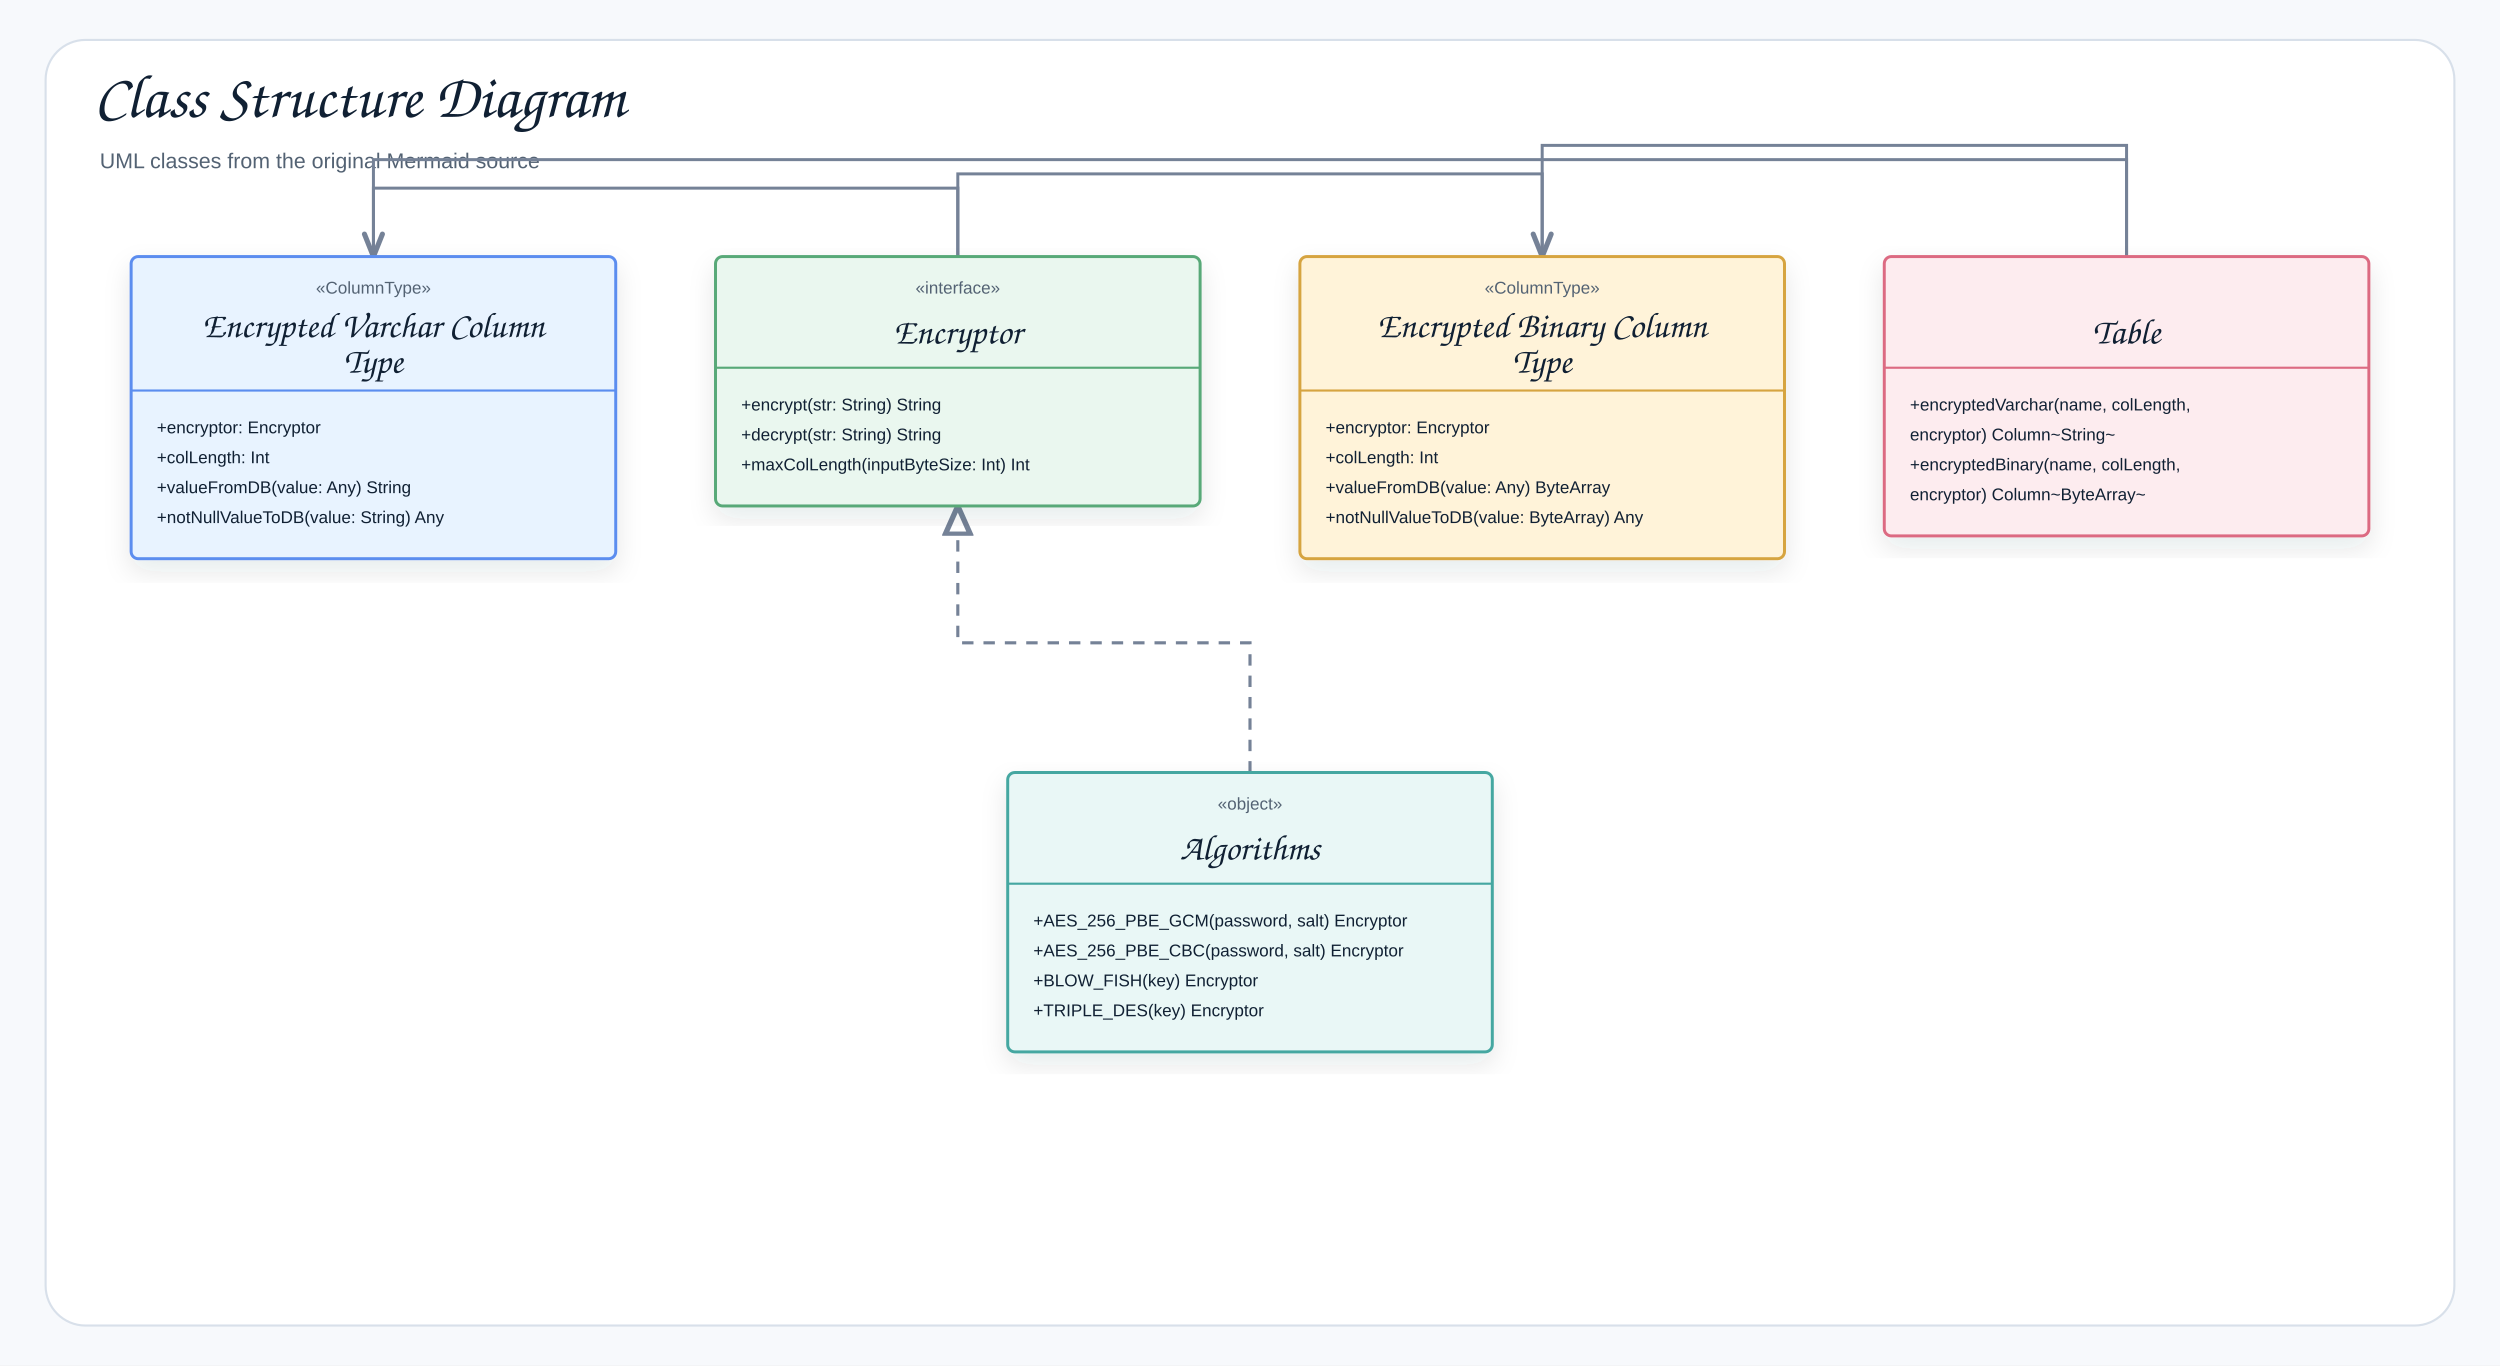
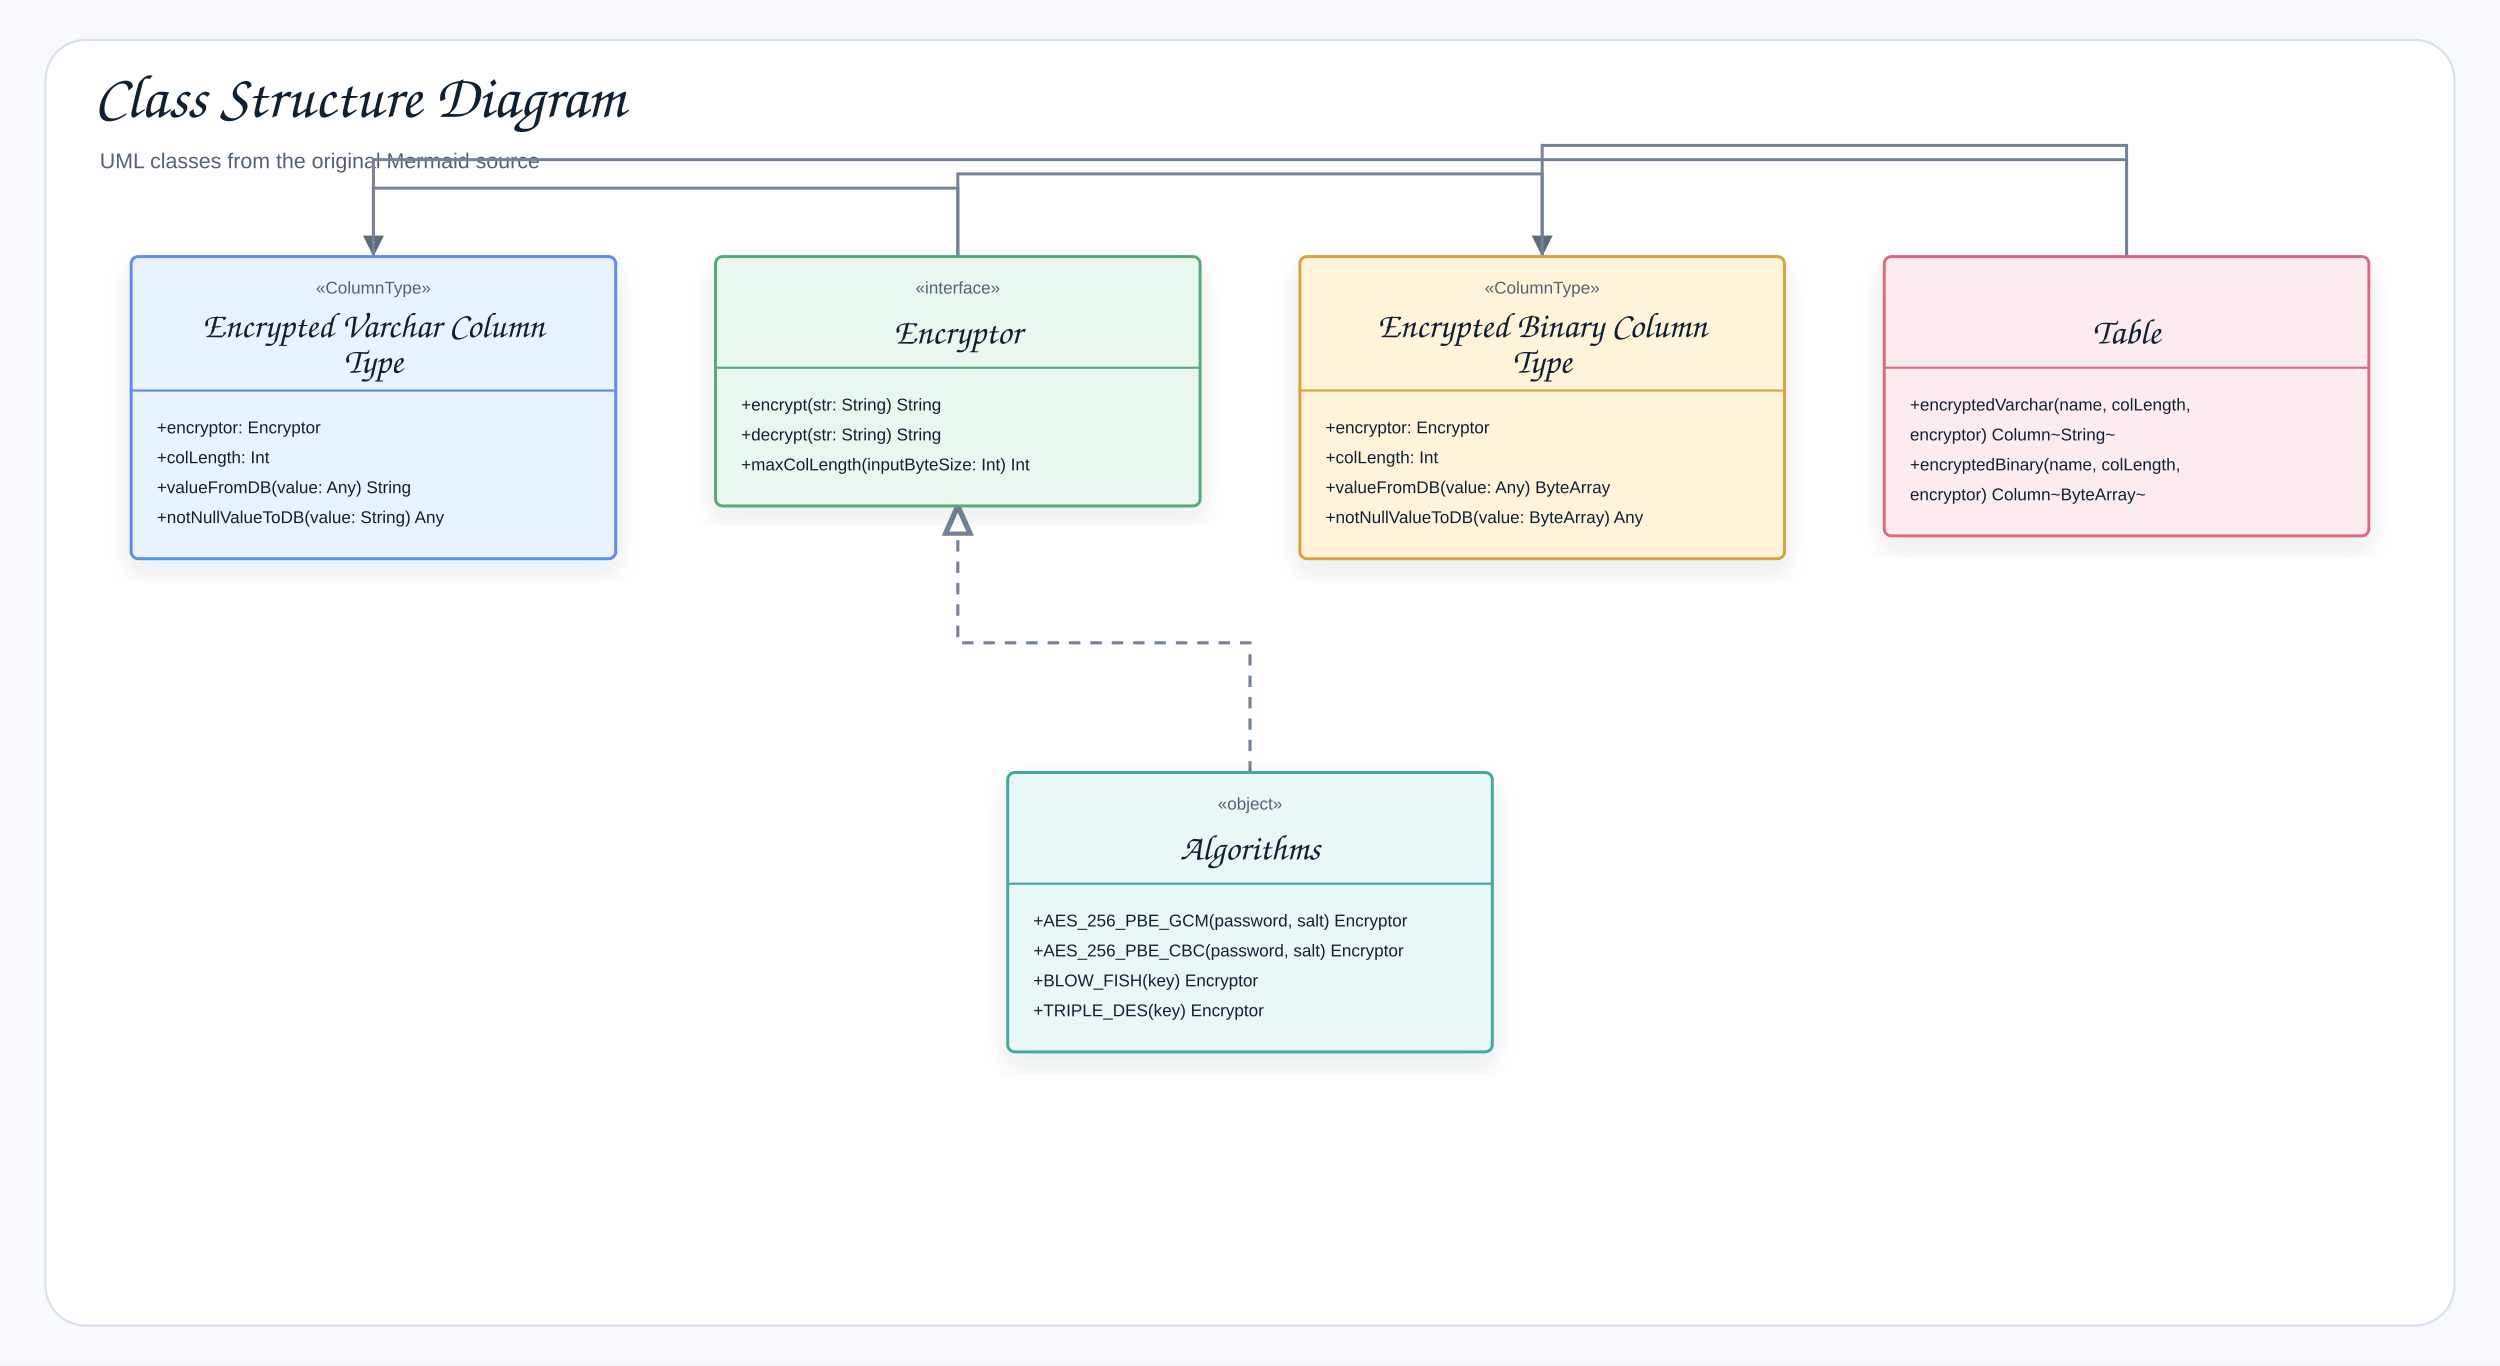
<svg xmlns="http://www.w3.org/2000/svg" width="1754" height="958" viewBox="0 0 1754 958" role="img" aria-label="Class Structure Diagram">
  <defs>
    <filter id="shadow" x="-8%" y="-8%" width="116%" height="116%">
      <feDropShadow dx="0" dy="8" stdDeviation="9" flood-color="#1f2937" flood-opacity="0.10" />
    </filter>
-     <marker id="openArrow" markerWidth="10" markerHeight="8" refX="8.5" refY="4" orient="auto" markerUnits="strokeWidth">
-       <path d="M 1 1 L 8.5 4 L 1 7" fill="none" stroke="#758297" stroke-width="1.7" stroke-linecap="round" stroke-linejoin="round" />
+     <marker id="openArrow" markerWidth="9" markerHeight="9" refX="8" refY="4.5" orient="auto" markerUnits="strokeWidth">
+       <path d="M1,1 L8,4.5 L1,8 Z" fill="#5D6B7A" />
    </marker>
    <marker id="inherit" markerWidth="11" markerHeight="10" refX="9.5" refY="5" orient="auto" markerUnits="strokeWidth">
      <path d="M 0.5 1 L 9.5 5 L 0.5 9 Z" fill="#ffffff" stroke="#758297" stroke-width="1.7" />
    </marker>
    <style>
    .canvas{fill:#f7f9fc}.frame{fill:#fff;stroke:#d8e0ea;stroke-width:1.5}
    .title{font-family:"Architects Daughter","Comic Sans MS","Comic Sans",cursive;font-size:43px;font-weight:400;fill:#102033}
    .subtitle{font-family:"Comic Sans MS","Comic Sans","Comic Neue",Arial,sans-serif;font-size:15px;font-weight:400;fill:#536273}
    .label{font-family:"Architects Daughter","Comic Sans MS","Comic Sans",cursive;font-size:25px;font-weight:400;fill:#102033}
    .smallLabel{font-family:"Architects Daughter","Comic Sans MS","Comic Sans",cursive;font-size:21px;font-weight:400;fill:#102033}
    .mono{font-family:"Comic Sans MS","Comic Sans","Comic Neue",Arial,sans-serif;font-size:12px;font-weight:400;fill:#102033}
    .small{font-family:"Comic Sans MS","Comic Sans","Comic Neue",Arial,sans-serif;font-size:12px;font-weight:400;fill:#536273}
    .strong{font-family:"Comic Sans MS","Comic Sans","Comic Neue",Arial,sans-serif;font-size:13px;font-weight:400;fill:#102033}
    .card{stroke-width:2.1;filter:url(#shadow)}.compartment{stroke-width:1.5;fill:none}
    .line{stroke:#758297;stroke-width:2.1;fill:none;marker-end:url(#openArrow)}
    .plainLine{stroke:#758297;stroke-width:2.1;fill:none}
    .dashed{stroke:#758297;stroke-width:2.1;stroke-dasharray:7 6;fill:none;marker-end:url(#openArrow)}
    .inheritLine{stroke:#758297;stroke-width:2.2;fill:none;marker-end:url(#inherit)}
    .implLine{stroke:#758297;stroke-width:2.2;stroke-dasharray:8 7;fill:none;marker-end:url(#inherit)}
  </style>
  </defs>
  <rect class="canvas" width="1754" height="958" />
  <rect class="frame" x="32" y="28" width="1690" height="902" rx="28" />
  <text class="title" x="66" y="82">Class Structure Diagram</text>
  <text class="subtitle" x="70" y="118">UML classes from the original Mermaid source</text>
  <path class="line" d="M1492 376 L1492 102 L1082 102 L1082 180" />
  <path class="line" d="M1492 376 L1492 112 L262 112 L262 180" />
  <path class="line" d="M1082 180 L1082 122 L672 122 L672 355" />
  <path class="line" d="M262 180 L262 132 L672 132 L672 355" />
  <path class="implLine" d="M877 542 L877 451 L672 451 L672 355" />
  <g transform="translate(92,180)">
    <rect class="card" x="0" y="0" width="340" height="212" rx="5" fill="#E8F3FF" stroke="#5B8DEF" />
    <line class="compartment" x1="0" y1="94" x2="340" y2="94" stroke="#5B8DEF" />
    <text class="small" x="170" y="26" text-anchor="middle">«ColumnType»</text>
    <text class="label" x="170" y="56.5" text-anchor="middle">Encrypted Varchar Column</text>
    <text class="label" x="170" y="81.5" text-anchor="middle">Type</text>
    <text class="mono" x="18" y="124">+encryptor: Encryptor</text>
    <text class="mono" x="18" y="145">+colLength: Int</text>
    <text class="mono" x="18" y="166">+valueFromDB(value: Any) String</text>
    <text class="mono" x="18" y="187">+notNullValueToDB(value: String) Any</text>
  </g>
  <g transform="translate(502,180)">
    <rect class="card" x="0" y="0" width="340" height="175" rx="5" fill="#EAF7EF" stroke="#58A978" />
    <line class="compartment" x1="0" y1="78" x2="340" y2="78" stroke="#58A978" />
    <text class="small" x="170" y="26" text-anchor="middle">«interface»</text>
    <text class="label" x="170" y="61" text-anchor="middle">Encryptor</text>
    <text class="mono" x="18" y="108">+encrypt(str: String) String</text>
    <text class="mono" x="18" y="129">+decrypt(str: String) String</text>
    <text class="mono" x="18" y="150">+maxColLength(inputByteSize: Int) Int</text>
  </g>
  <g transform="translate(912,180)">
    <rect class="card" x="0" y="0" width="340" height="212" rx="5" fill="#FFF3D9" stroke="#D6A441" />
    <line class="compartment" x1="0" y1="94" x2="340" y2="94" stroke="#D6A441" />
    <text class="small" x="170" y="26" text-anchor="middle">«ColumnType»</text>
    <text class="label" x="170" y="56.5" text-anchor="middle">Encrypted Binary Column</text>
    <text class="label" x="170" y="81.5" text-anchor="middle">Type</text>
    <text class="mono" x="18" y="124">+encryptor: Encryptor</text>
    <text class="mono" x="18" y="145">+colLength: Int</text>
    <text class="mono" x="18" y="166">+valueFromDB(value: Any) ByteArray</text>
    <text class="mono" x="18" y="187">+notNullValueToDB(value: ByteArray) Any</text>
  </g>
  <g transform="translate(1322,180)">
    <rect class="card" x="0" y="0" width="340" height="196" rx="5" fill="#FDECEF" stroke="#DC6B82" />
    <line class="compartment" x1="0" y1="78" x2="340" y2="78" stroke="#DC6B82" />
    <text class="small" x="170" y="26" text-anchor="middle" />
    <text class="label" x="170" y="61" text-anchor="middle">Table</text>
    <text class="mono" x="18" y="108">+encryptedVarchar(name, colLength,</text>
    <text class="mono" x="18" y="129">encryptor) Column~String~</text>
    <text class="mono" x="18" y="150">+encryptedBinary(name, colLength,</text>
    <text class="mono" x="18" y="171">encryptor) Column~ByteArray~</text>
  </g>
  <g transform="translate(707,542)">
    <rect class="card" x="0" y="0" width="340" height="196" rx="5" fill="#E9F7F6" stroke="#45A7A1" />
    <line class="compartment" x1="0" y1="78" x2="340" y2="78" stroke="#45A7A1" />
    <text class="small" x="170" y="26" text-anchor="middle">«object»</text>
    <text class="label" x="170" y="61" text-anchor="middle">Algorithms</text>
    <text class="mono" x="18" y="108">+AES_256_PBE_GCM(password, salt) Encryptor</text>
    <text class="mono" x="18" y="129">+AES_256_PBE_CBC(password, salt) Encryptor</text>
    <text class="mono" x="18" y="150">+BLOW_FISH(key) Encryptor</text>
    <text class="mono" x="18" y="171">+TRIPLE_DES(key) Encryptor</text>
  </g>
</svg>
